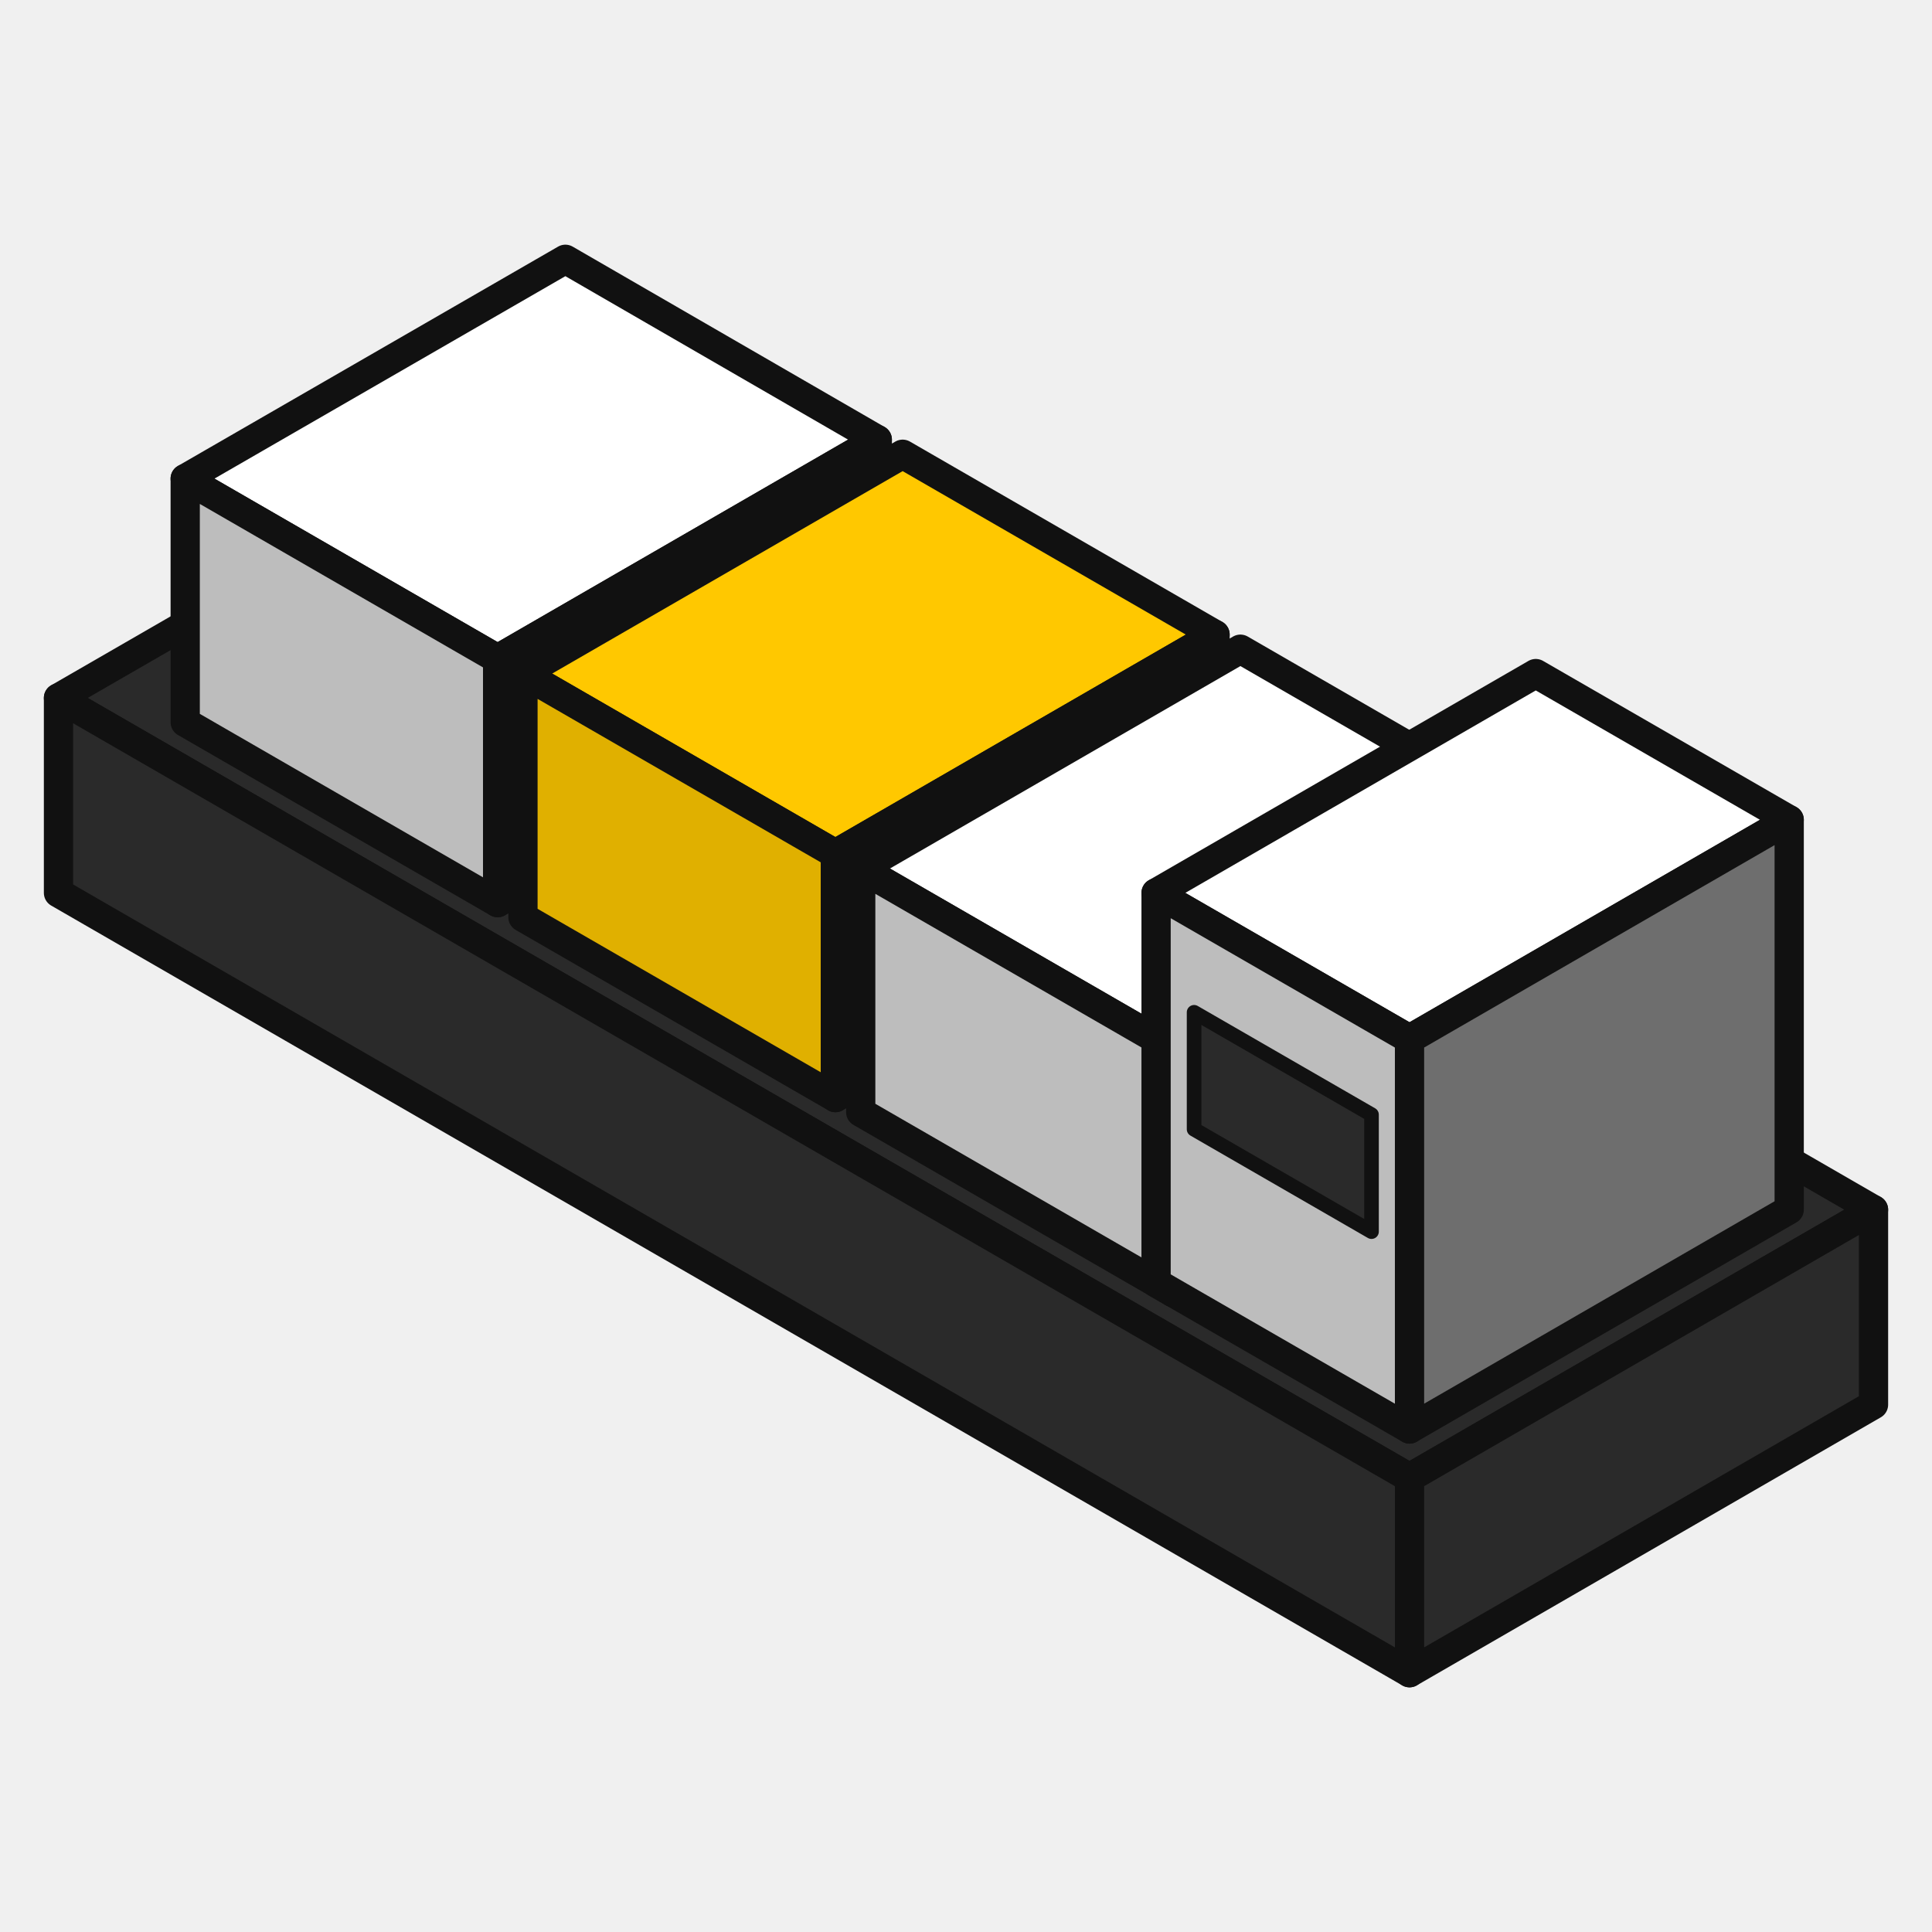
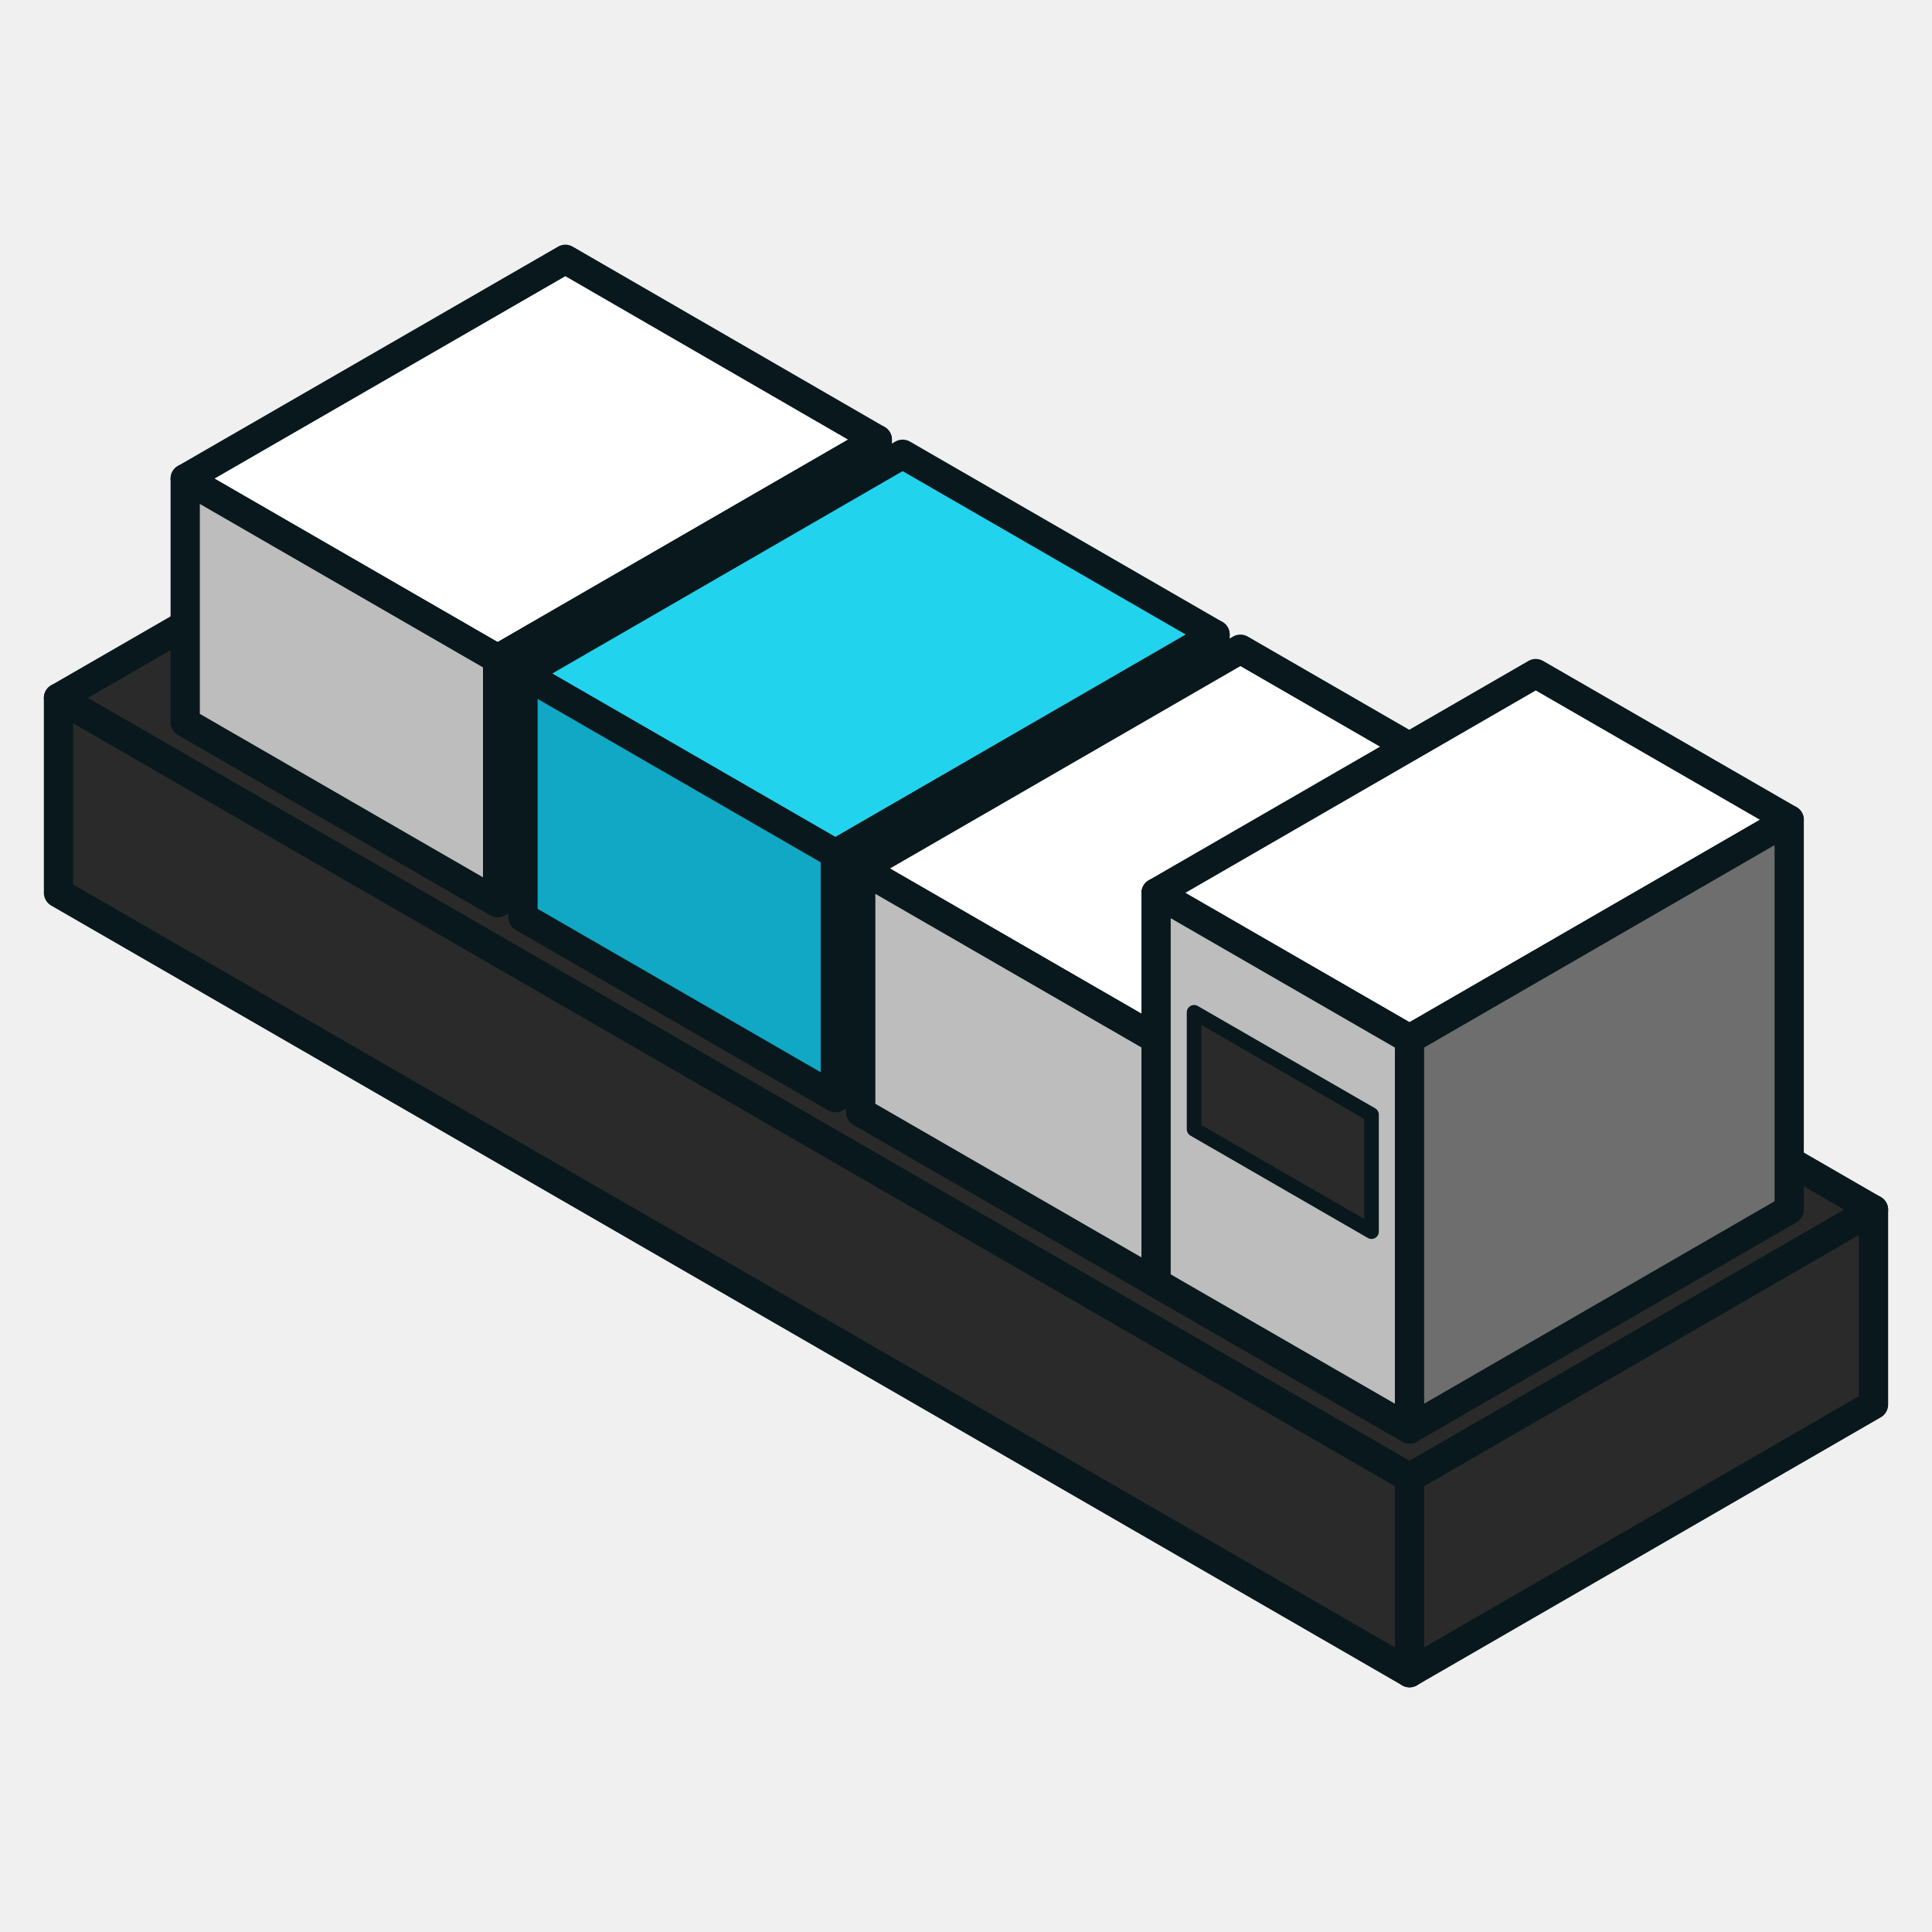
<svg xmlns="http://www.w3.org/2000/svg" viewBox="-107.3 -128.2 396.4 396.4" width="400" height="400">
-   <polygon points="0.0,-40.0 277.1,120.0 181.9,175.0 -95.3,15.0" fill="#2A2A2A" stroke="#111111" stroke-width="6" stroke-linejoin="round" />
-   <polygon points="-95.3,55.0 181.9,215.0 181.9,175.0 -95.3,15.0" fill="#2A2A2A" stroke="#111111" stroke-width="6" stroke-linejoin="round" />
-   <polygon points="277.1,160.0 181.9,215.0 181.9,175.0 277.1,120.0" fill="#2A2A2A" stroke="#111111" stroke-width="6" stroke-linejoin="round" />
-   <polygon points="8.7,-75.0 72.7,-38.0 -5.2,7.0 -69.3,-30.0" fill="#FFFFFF" stroke="#111111" stroke-width="6" stroke-linejoin="round" />
-   <polygon points="-69.3,20.0 -5.2,57.0 -5.2,7.0 -69.3,-30.0" fill="#BDBDBD" stroke="#111111" stroke-width="6" stroke-linejoin="round" />
-   <polygon points="72.7,12.0 -5.2,57.0 -5.2,7.0 72.7,-38.0" fill="#6E6E6E" stroke="#111111" stroke-width="6" stroke-linejoin="round" />
-   <polygon points="77.9,-35.0 142.0,2.0 64.1,47.0 0.0,10.0" fill="#FFC800" stroke="#111111" stroke-width="6" stroke-linejoin="round" />
-   <polygon points="0.0,60.0 64.1,97.0 64.1,47.0 0.0,10.0" fill="#E0B000" stroke="#111111" stroke-width="6" stroke-linejoin="round" />
-   <polygon points="142.0,52.0 64.1,97.0 64.1,47.0 142.0,2.0" fill="#C79C00" stroke="#111111" stroke-width="6" stroke-linejoin="round" />
-   <polygon points="147.2,5.0 211.3,42.0 133.4,87.0 69.3,50.0" fill="#FFFFFF" stroke="#111111" stroke-width="6" stroke-linejoin="round" />
-   <polygon points="69.3,100.0 133.4,137.0 133.4,87.0 69.3,50.0" fill="#BDBDBD" stroke="#111111" stroke-width="6" stroke-linejoin="round" />
-   <polygon points="211.3,92.0 133.4,137.0 133.4,87.0 211.3,42.0" fill="#6E6E6E" stroke="#111111" stroke-width="6" stroke-linejoin="round" />
-   <polygon points="207.8,10.0 259.8,40.0 181.9,85.0 129.9,55.0" fill="#FFFFFF" stroke="#111111" stroke-width="6" stroke-linejoin="round" />
-   <polygon points="129.9,135.0 181.9,165.0 181.9,85.0 129.9,55.0" fill="#BDBDBD" stroke="#111111" stroke-width="6" stroke-linejoin="round" />
-   <polygon points="259.8,120.0 181.9,165.0 181.9,85.0 259.8,40.0" fill="#6E6E6E" stroke="#111111" stroke-width="6" stroke-linejoin="round" />
-   <polygon points="137.7,103.5 174.1,124.5 174.1,100.5 137.7,79.5" fill="#2A2A2A" stroke="#111111" stroke-width="3" stroke-linejoin="round" />
+   <polygon points="0.0,-40.0 277.1,120.0 181.9,175.0 -95.3,15.0" fill="#2A2A2A" stroke="#08181C" stroke-width="6" stroke-linejoin="round" />
+   <polygon points="-95.3,55.0 181.9,215.0 181.9,175.0 -95.3,15.0" fill="#2A2A2A" stroke="#08181C" stroke-width="6" stroke-linejoin="round" />
+   <polygon points="277.1,160.0 181.9,215.0 181.9,175.0 277.1,120.0" fill="#2A2A2A" stroke="#08181C" stroke-width="6" stroke-linejoin="round" />
+   <polygon points="8.7,-75.0 72.7,-38.0 -5.2,7.0 -69.3,-30.0" fill="#FFFFFF" stroke="#08181C" stroke-width="6" stroke-linejoin="round" />
+   <polygon points="-69.3,20.0 -5.2,57.0 -5.2,7.0 -69.3,-30.0" fill="#BDBDBD" stroke="#08181C" stroke-width="6" stroke-linejoin="round" />
+   <polygon points="72.7,12.0 -5.2,57.0 -5.2,7.0 72.7,-38.0" fill="#6E6E6E" stroke="#08181C" stroke-width="6" stroke-linejoin="round" />
+   <polygon points="77.9,-35.0 142.0,2.0 64.1,47.0 0.0,10.0" fill="#22D3EE" stroke="#08181C" stroke-width="6" stroke-linejoin="round" />
+   <polygon points="0.0,60.0 64.1,97.0 64.1,47.0 0.0,10.0" fill="#10A8C4" stroke="#08181C" stroke-width="6" stroke-linejoin="round" />
+   <polygon points="142.0,52.0 64.1,97.0 64.1,47.0 142.0,2.0" fill="#0B7F96" stroke="#08181C" stroke-width="6" stroke-linejoin="round" />
+   <polygon points="147.2,5.0 211.3,42.0 133.4,87.0 69.3,50.0" fill="#FFFFFF" stroke="#08181C" stroke-width="6" stroke-linejoin="round" />
+   <polygon points="69.3,100.0 133.4,137.0 133.4,87.0 69.3,50.0" fill="#BDBDBD" stroke="#08181C" stroke-width="6" stroke-linejoin="round" />
+   <polygon points="211.3,92.0 133.4,137.0 133.4,87.0 211.3,42.0" fill="#6E6E6E" stroke="#08181C" stroke-width="6" stroke-linejoin="round" />
+   <polygon points="207.8,10.0 259.8,40.0 181.9,85.0 129.9,55.0" fill="#FFFFFF" stroke="#08181C" stroke-width="6" stroke-linejoin="round" />
+   <polygon points="129.9,135.0 181.9,165.0 181.9,85.0 129.9,55.0" fill="#BDBDBD" stroke="#08181C" stroke-width="6" stroke-linejoin="round" />
+   <polygon points="259.8,120.0 181.9,165.0 181.9,85.0 259.8,40.0" fill="#6E6E6E" stroke="#08181C" stroke-width="6" stroke-linejoin="round" />
+   <polygon points="137.7,103.5 174.1,124.5 174.1,100.5 137.7,79.5" fill="#2A2A2A" stroke="#08181C" stroke-width="3" stroke-linejoin="round" />
</svg>
